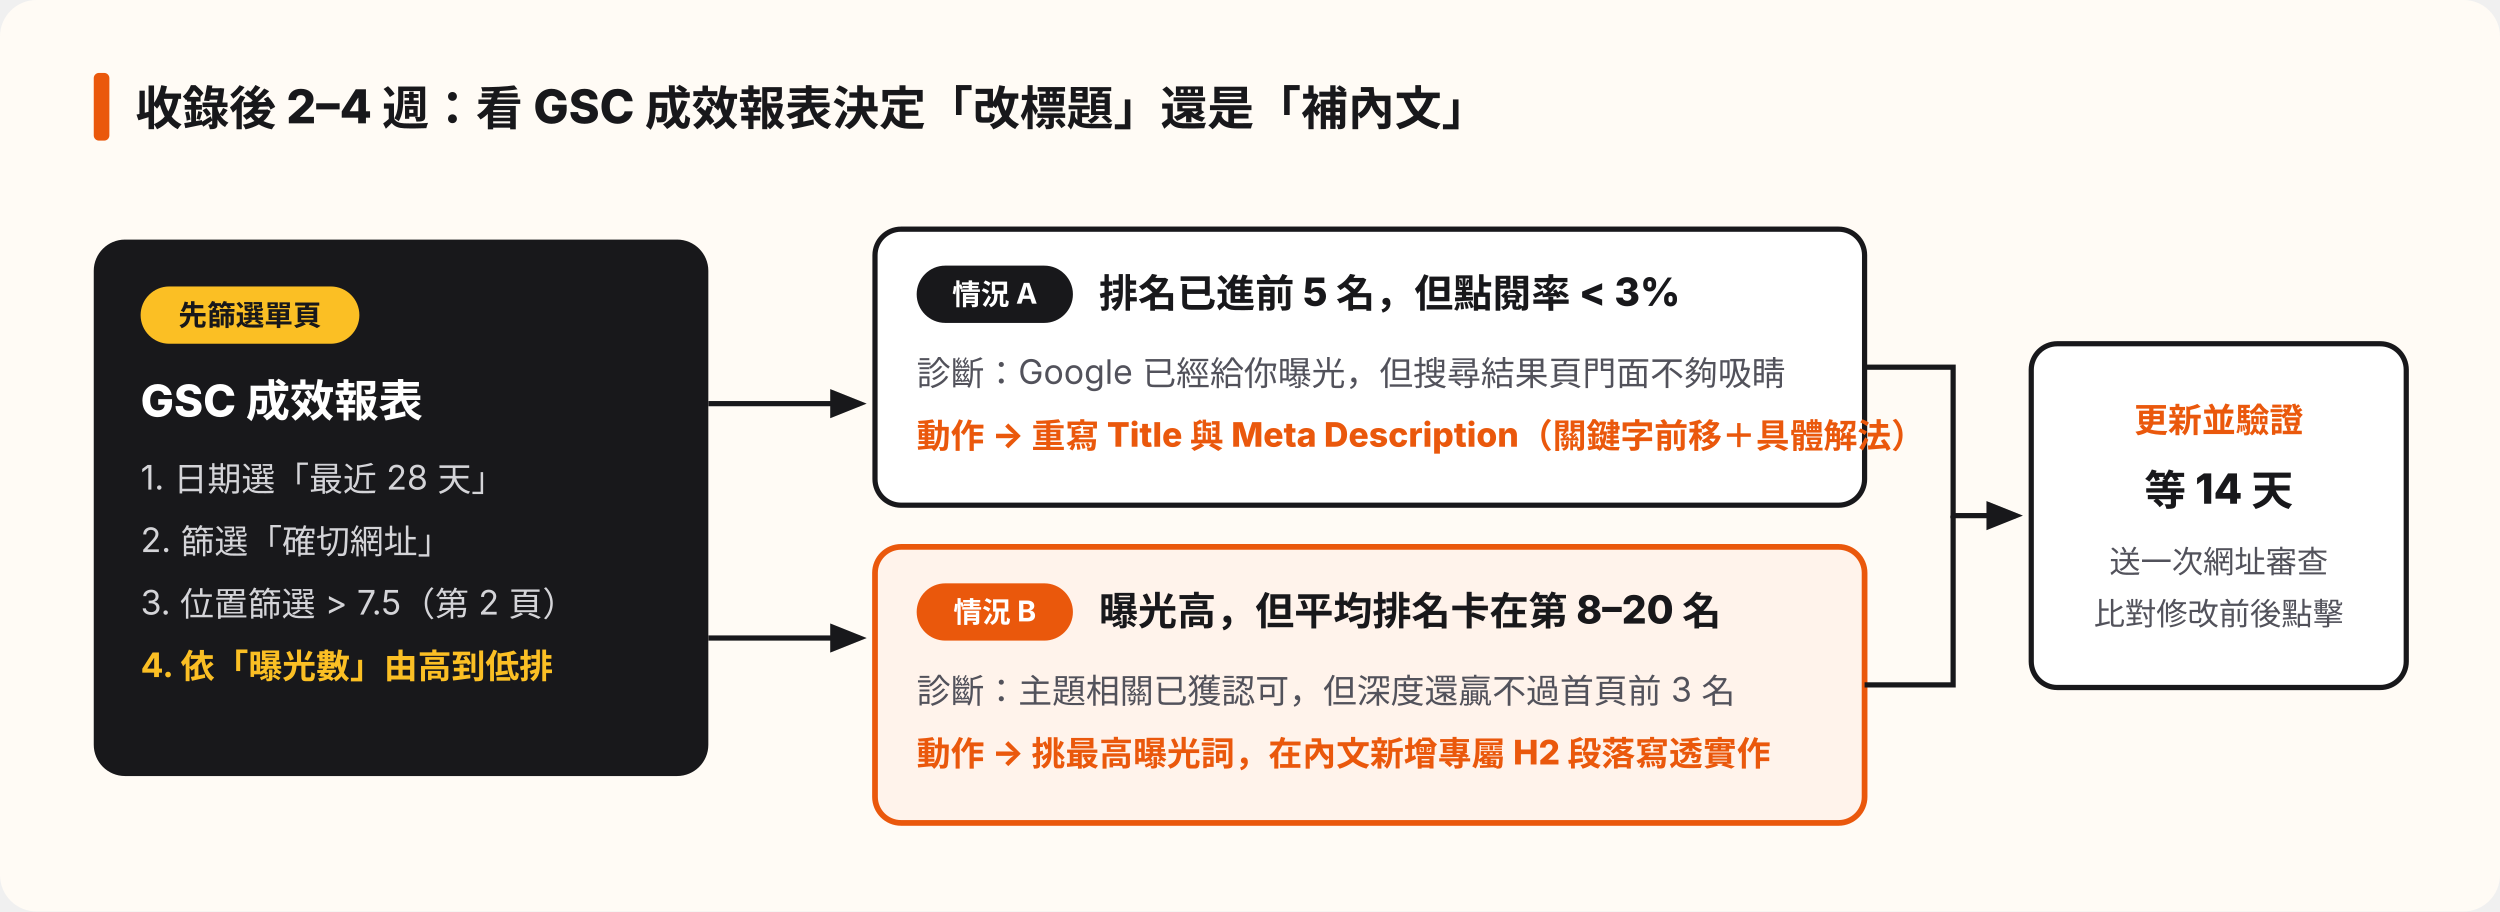
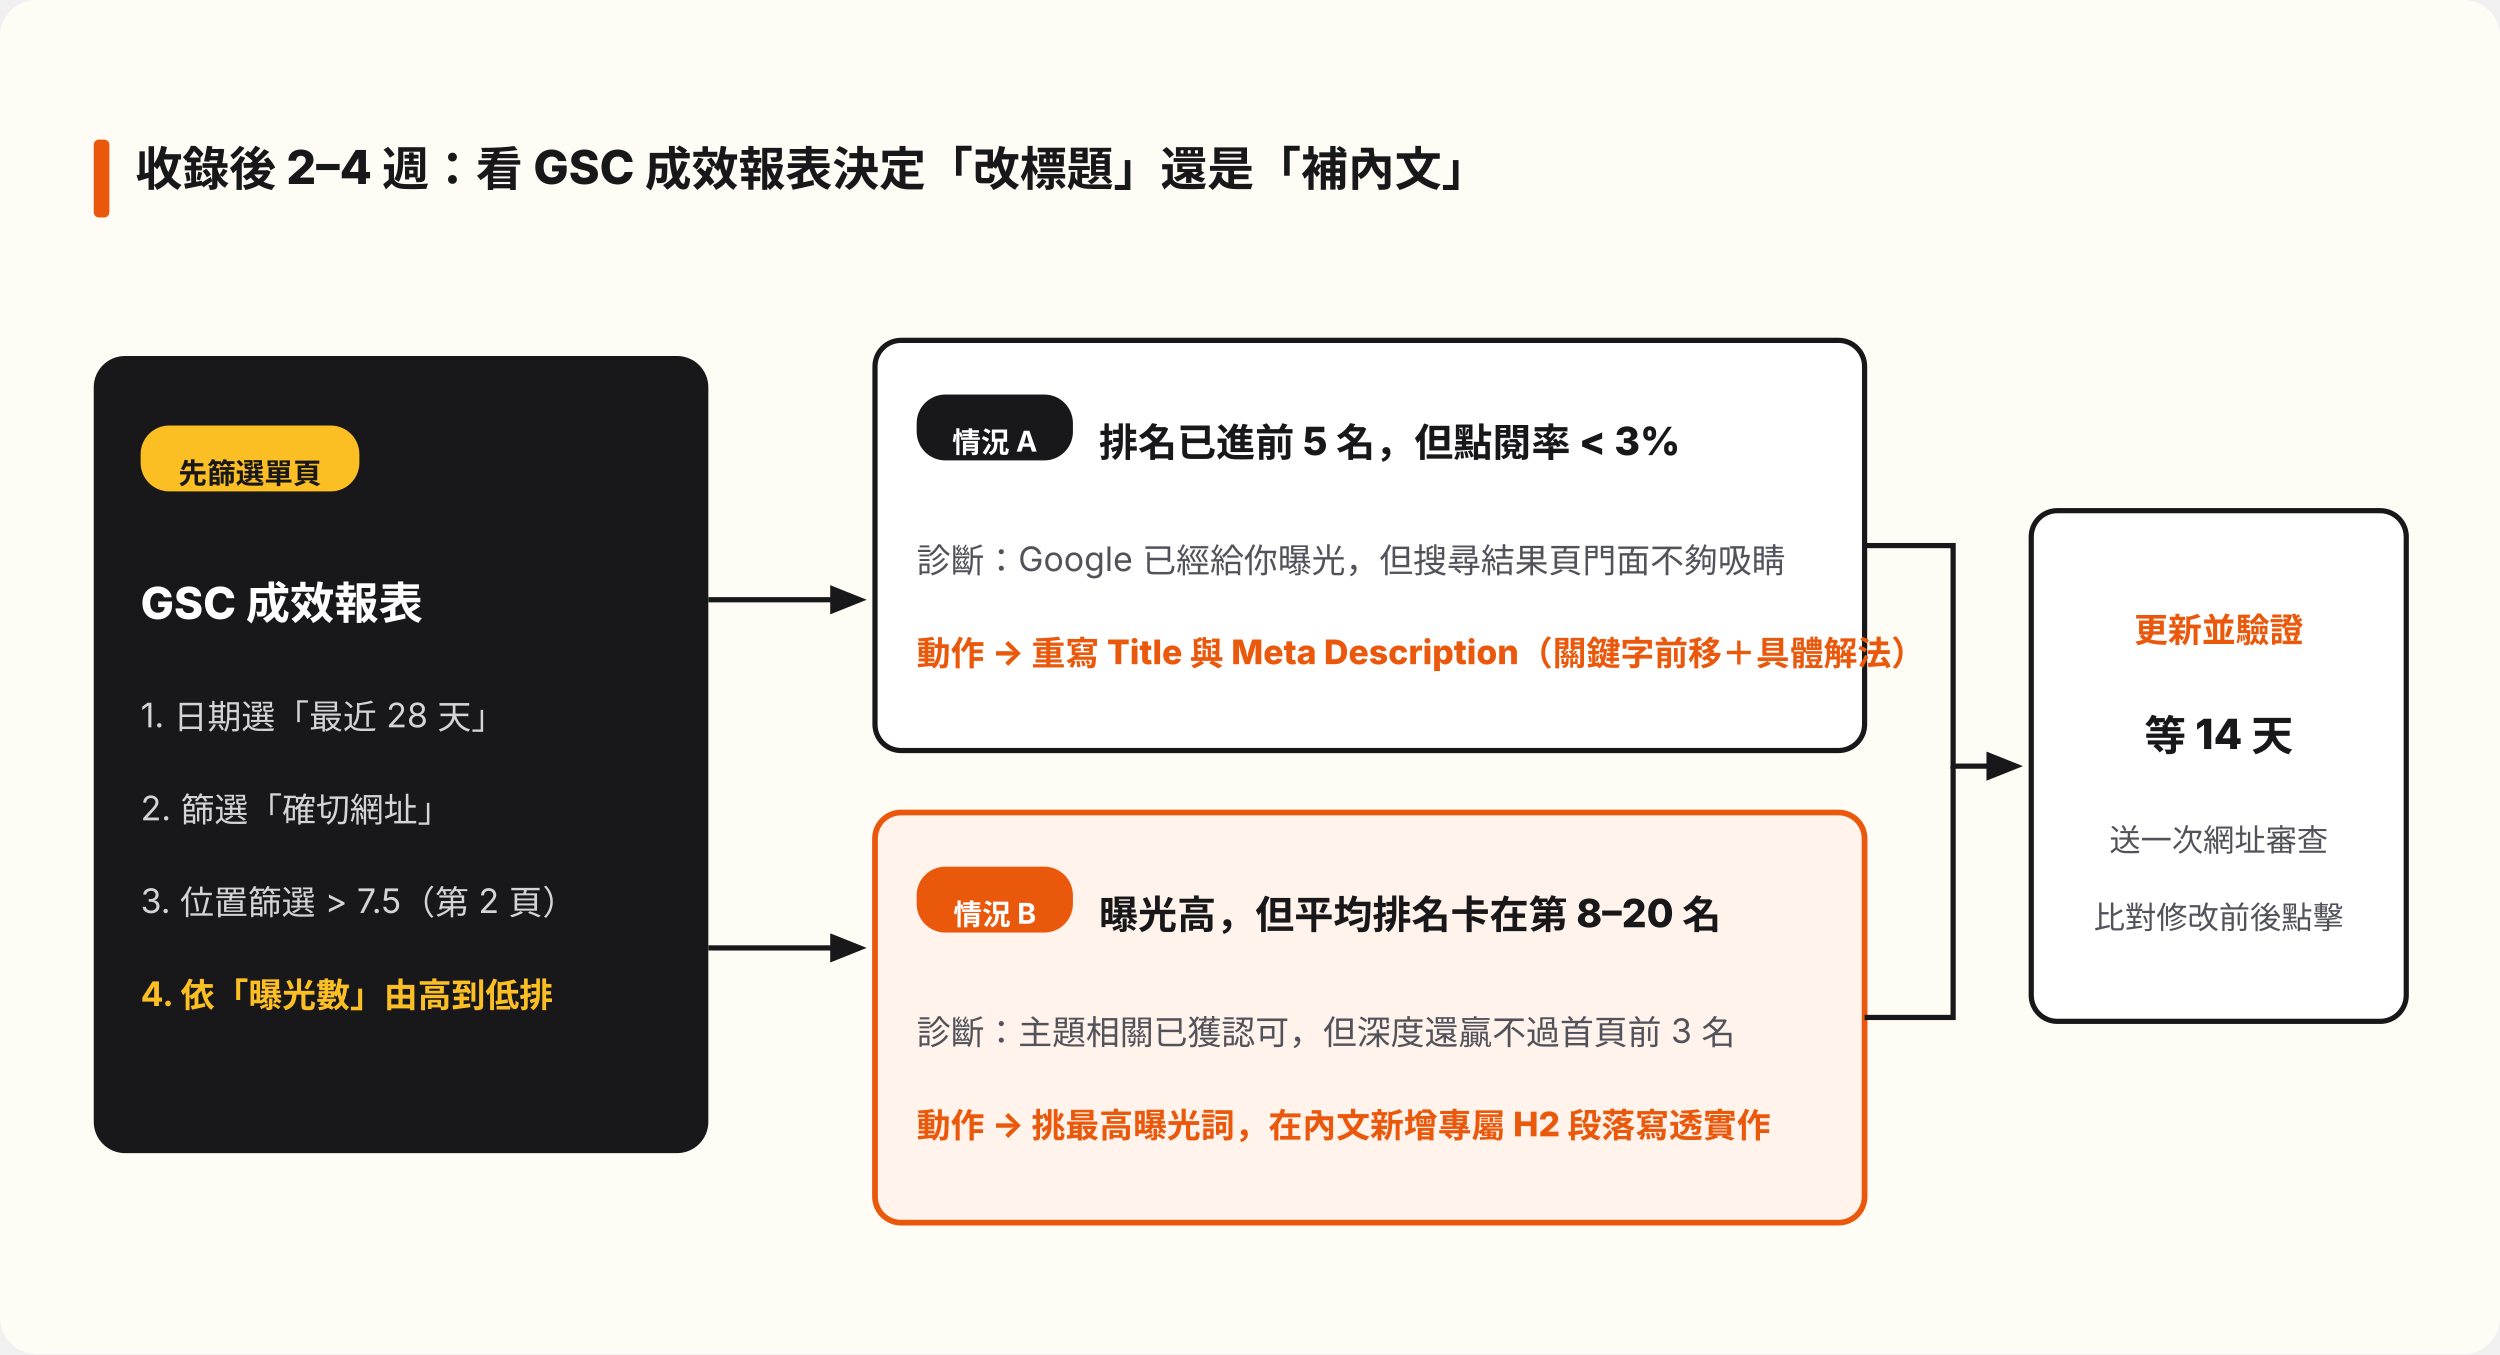
- <svg xmlns="http://www.w3.org/2000/svg" viewBox="0 0 960 350" width="960" height="350" role="img" aria-labelledby="gsc-s2-title gsc-s2-desc">
+ <svg xmlns="http://www.w3.org/2000/svg" viewBox="0 0 960 520" width="960" height="520" role="img" aria-labelledby="gsc-s2-title gsc-s2-desc">
  <defs>
    <style>
      .bg { fill: #FFFBF5; }
      .ink { fill: #18181B; }
      .muted { fill: #52525B; }
      .orange { fill: #EA580C; }
      .font-sans { font-family: -apple-system, BlinkMacSystemFont, "Noto Sans TC", "PingFang TC", "Microsoft JhengHei", sans-serif; }
    </style>
    <marker id="arr2" viewBox="0 0 10 10" refX="8" refY="5" markerWidth="7" markerHeight="7" orient="auto-start-reverse">
      <path d="M 0 1 L 10 5 L 0 9 z" fill="#18181B" />
    </marker>
  </defs>
-   <rect class="bg" width="960" height="350" rx="14" />
-   <rect x="36" y="28" width="6" height="26" rx="2" class="orange" />
-   <text x="52" y="48" class="font-sans ink" font-size="18" font-weight="800">收錄後 2–4 週：看 GSC 成效報表決定「改標題」還是「補內文」</text>
-   <rect x="36" y="92" width="236" height="206" rx="12" fill="#18181B" />
-   <rect x="54" y="110" width="84" height="22" rx="11" fill="#FBBF24" />
-   <text x="96" y="125" text-anchor="middle" class="font-sans ink" font-size="11" font-weight="800">先篩選單頁</text>
-   <text x="54" y="160" class="font-sans" fill="#FFFFFF" font-size="17" font-weight="800">GSC 成效報表</text>
-   <text x="54" y="188" class="font-sans" fill="#D4D4D8" font-size="13">1. 日期選「最近 28 天」</text>
-   <text x="54" y="212" class="font-sans" fill="#D4D4D8" font-size="13">2. 篩選「確切網址」</text>
-   <text x="54" y="236" class="font-sans" fill="#D4D4D8" font-size="13">3. 位置篩選 &gt; 7.5（第 2 頁）</text>
-   <text x="54" y="260" class="font-sans" fill="#FBBF24" font-size="13" font-weight="700">4. 依「曝光數」由高到低排</text>
-   <path d="M 272 155 L 330 155" stroke="#18181B" stroke-width="2" marker-end="url(#arr2)" />
-   <path d="M 272 245 L 330 245" stroke="#18181B" stroke-width="2" marker-end="url(#arr2)" />
-   <rect x="336" y="88" width="380" height="106" rx="10" fill="#FFFFFF" stroke="#18181B" stroke-width="2" />
-   <rect x="352" y="102" width="60" height="22" rx="11" fill="#18181B" />
-   <text x="382" y="117" text-anchor="middle" class="font-sans" fill="#FFFFFF" font-size="11" font-weight="700">情況 A</text>
-   <text x="422" y="118" class="font-sans ink" font-size="15" font-weight="800">排名已進前 5 名，但點閱率 &lt; 3%</text>
-   <text x="352" y="148" class="font-sans muted" font-size="13">診斷：Google 已經給你曝光，但搜尋結果頁門面不夠吸睛</text>
-   <text x="352" y="172" class="font-sans orange" font-size="13" font-weight="800">動作 → 重寫 Title 與 Meta Description（關鍵字前移＋具體解法）</text>
-   <rect x="336" y="210" width="380" height="106" rx="10" fill="#FFF3EB" stroke="#EA580C" stroke-width="2.2" />
-   <rect x="352" y="224" width="60" height="22" rx="11" class="orange" />
-   <text x="382" y="239" text-anchor="middle" class="font-sans" fill="#FFFFFF" font-size="11" font-weight="700">情況 B</text>
-   <text x="422" y="240" class="font-sans ink" font-size="15" font-weight="800">曝光高，但平均排名卡在第 8–20 名</text>
-   <text x="352" y="270" class="font-sans muted" font-size="13">診斷：主題相關已獲認可，但深度還贏不過首頁前 3 名</text>
-   <text x="352" y="294" class="font-sans orange" font-size="13" font-weight="800">動作 → 挑最高曝光詞，在內文新增專屬 H2 段落寫透實作</text>
-   <path d="M 716 141 L 750 141 L 750 198 L 774 198" fill="none" stroke="#18181B" stroke-width="2" marker-end="url(#arr2)" />
-   <path d="M 716 263 L 750 263 L 750 198" fill="none" stroke="#18181B" stroke-width="2" />
-   <rect x="780" y="132" width="144" height="132" rx="10" fill="#FFFFFF" stroke="#18181B" stroke-width="2" />
-   <text x="852" y="166" text-anchor="middle" class="font-sans orange" font-size="13" font-weight="800">更新並驗證</text>
-   <text x="852" y="194" text-anchor="middle" class="font-sans ink" font-size="16" font-weight="800">等 14 天</text>
-   <text x="852" y="220" text-anchor="middle" class="font-sans muted" font-size="12">送一次網址審查</text>
-   <text x="852" y="240" text-anchor="middle" class="font-sans muted" font-size="12">比對修改前後點擊</text>
+   <rect class="bg" width="960" height="520" rx="14" />
+   <rect x="36" y="53.6" width="6" height="29.9" rx="2" class="orange" />
+   <text x="52" y="71.3" class="font-sans ink" font-size="18" font-weight="800">收錄後 2–4 週：看 GSC 成效報表決定「改標題」還是「補內文」</text>
+   <rect x="36" y="136.7" width="236" height="306.1" rx="12" fill="#18181B" />
+   <rect x="54" y="163.4" width="84" height="25.3" rx="11" fill="#FBBF24" />
+   <text x="96" y="185.7" text-anchor="middle" class="font-sans ink" font-size="11" font-weight="800">先篩選單頁</text>
+   <text x="54" y="237.7" class="font-sans" fill="#FFFFFF" font-size="17" font-weight="800">GSC 成效報表</text>
+   <text x="54" y="279.3" class="font-sans" fill="#D4D4D8" font-size="13">1. 日期選「最近 28 天」</text>
+   <text x="54" y="315" class="font-sans" fill="#D4D4D8" font-size="13">2. 篩選「確切網址」</text>
+   <text x="54" y="350.6" class="font-sans" fill="#D4D4D8" font-size="13">3. 位置篩選 &gt; 7.5（第 2 頁）</text>
+   <text x="54" y="386.3" class="font-sans" fill="#FBBF24" font-size="13" font-weight="700">4. 依「曝光數」由高到低排</text>
+   <path d="M 272 230.3 L 330 230.3" stroke="#18181B" stroke-width="2" marker-end="url(#arr2)" />
+   <path d="M 272 364 L 330 364" stroke="#18181B" stroke-width="2" marker-end="url(#arr2)" />
+   <rect x="336" y="130.7" width="380" height="157.5" rx="10" fill="#FFFFFF" stroke="#18181B" stroke-width="2" />
+   <rect x="352" y="151.5" width="60" height="25.3" rx="11" fill="#18181B" />
+   <text x="382" y="173.8" text-anchor="middle" class="font-sans" fill="#FFFFFF" font-size="11" font-weight="700">情況 A</text>
+   <text x="422" y="175.3" class="font-sans ink" font-size="15" font-weight="800">排名已進前 5 名，但點閱率 &lt; 3%</text>
+   <text x="352" y="219.9" class="font-sans muted" font-size="13">診斷：Google 已經給你曝光，但搜尋結果頁門面不夠吸睛</text>
+   <text x="352" y="255.5" class="font-sans orange" font-size="13" font-weight="800">動作 → 重寫 Title 與 Meta Description（關鍵字前移＋具體解法）</text>
+   <rect x="336" y="312" width="380" height="157.5" rx="10" fill="#FFF3EB" stroke="#EA580C" stroke-width="2.2" />
+   <rect x="352" y="332.8" width="60" height="25.3" rx="11" class="orange" />
+   <text x="382" y="355.1" text-anchor="middle" class="font-sans" fill="#FFFFFF" font-size="11" font-weight="700">情況 B</text>
+   <text x="422" y="356.6" class="font-sans ink" font-size="15" font-weight="800">曝光高，但平均排名卡在第 8–20 名</text>
+   <text x="352" y="401.1" class="font-sans muted" font-size="13">診斷：主題相關已獲認可，但深度還贏不過首頁前 3 名</text>
+   <text x="352" y="436.8" class="font-sans orange" font-size="13" font-weight="800">動作 → 挑最高曝光詞，在內文新增專屬 H2 段落寫透實作</text>
+   <path d="M 716 209.5 L 750 209.5 L 750 294.2 L 774 294.2" fill="none" stroke="#18181B" stroke-width="2" marker-end="url(#arr2)" />
+   <path d="M 716 390.7 L 750 390.7 L 750 294.2" fill="none" stroke="#18181B" stroke-width="2" />
+   <rect x="780" y="196.1" width="144" height="196.1" rx="10" fill="#FFFFFF" stroke="#18181B" stroke-width="2" />
+   <text x="852" y="246.6" text-anchor="middle" class="font-sans orange" font-size="13" font-weight="800">更新並驗證</text>
+   <text x="852" y="288.2" text-anchor="middle" class="font-sans ink" font-size="16" font-weight="800">等 14 天</text>
+   <text x="852" y="326.9" text-anchor="middle" class="font-sans muted" font-size="12">送一次網址審查</text>
+   <text x="852" y="356.6" text-anchor="middle" class="font-sans muted" font-size="12">比對修改前後點擊</text>
</svg>
